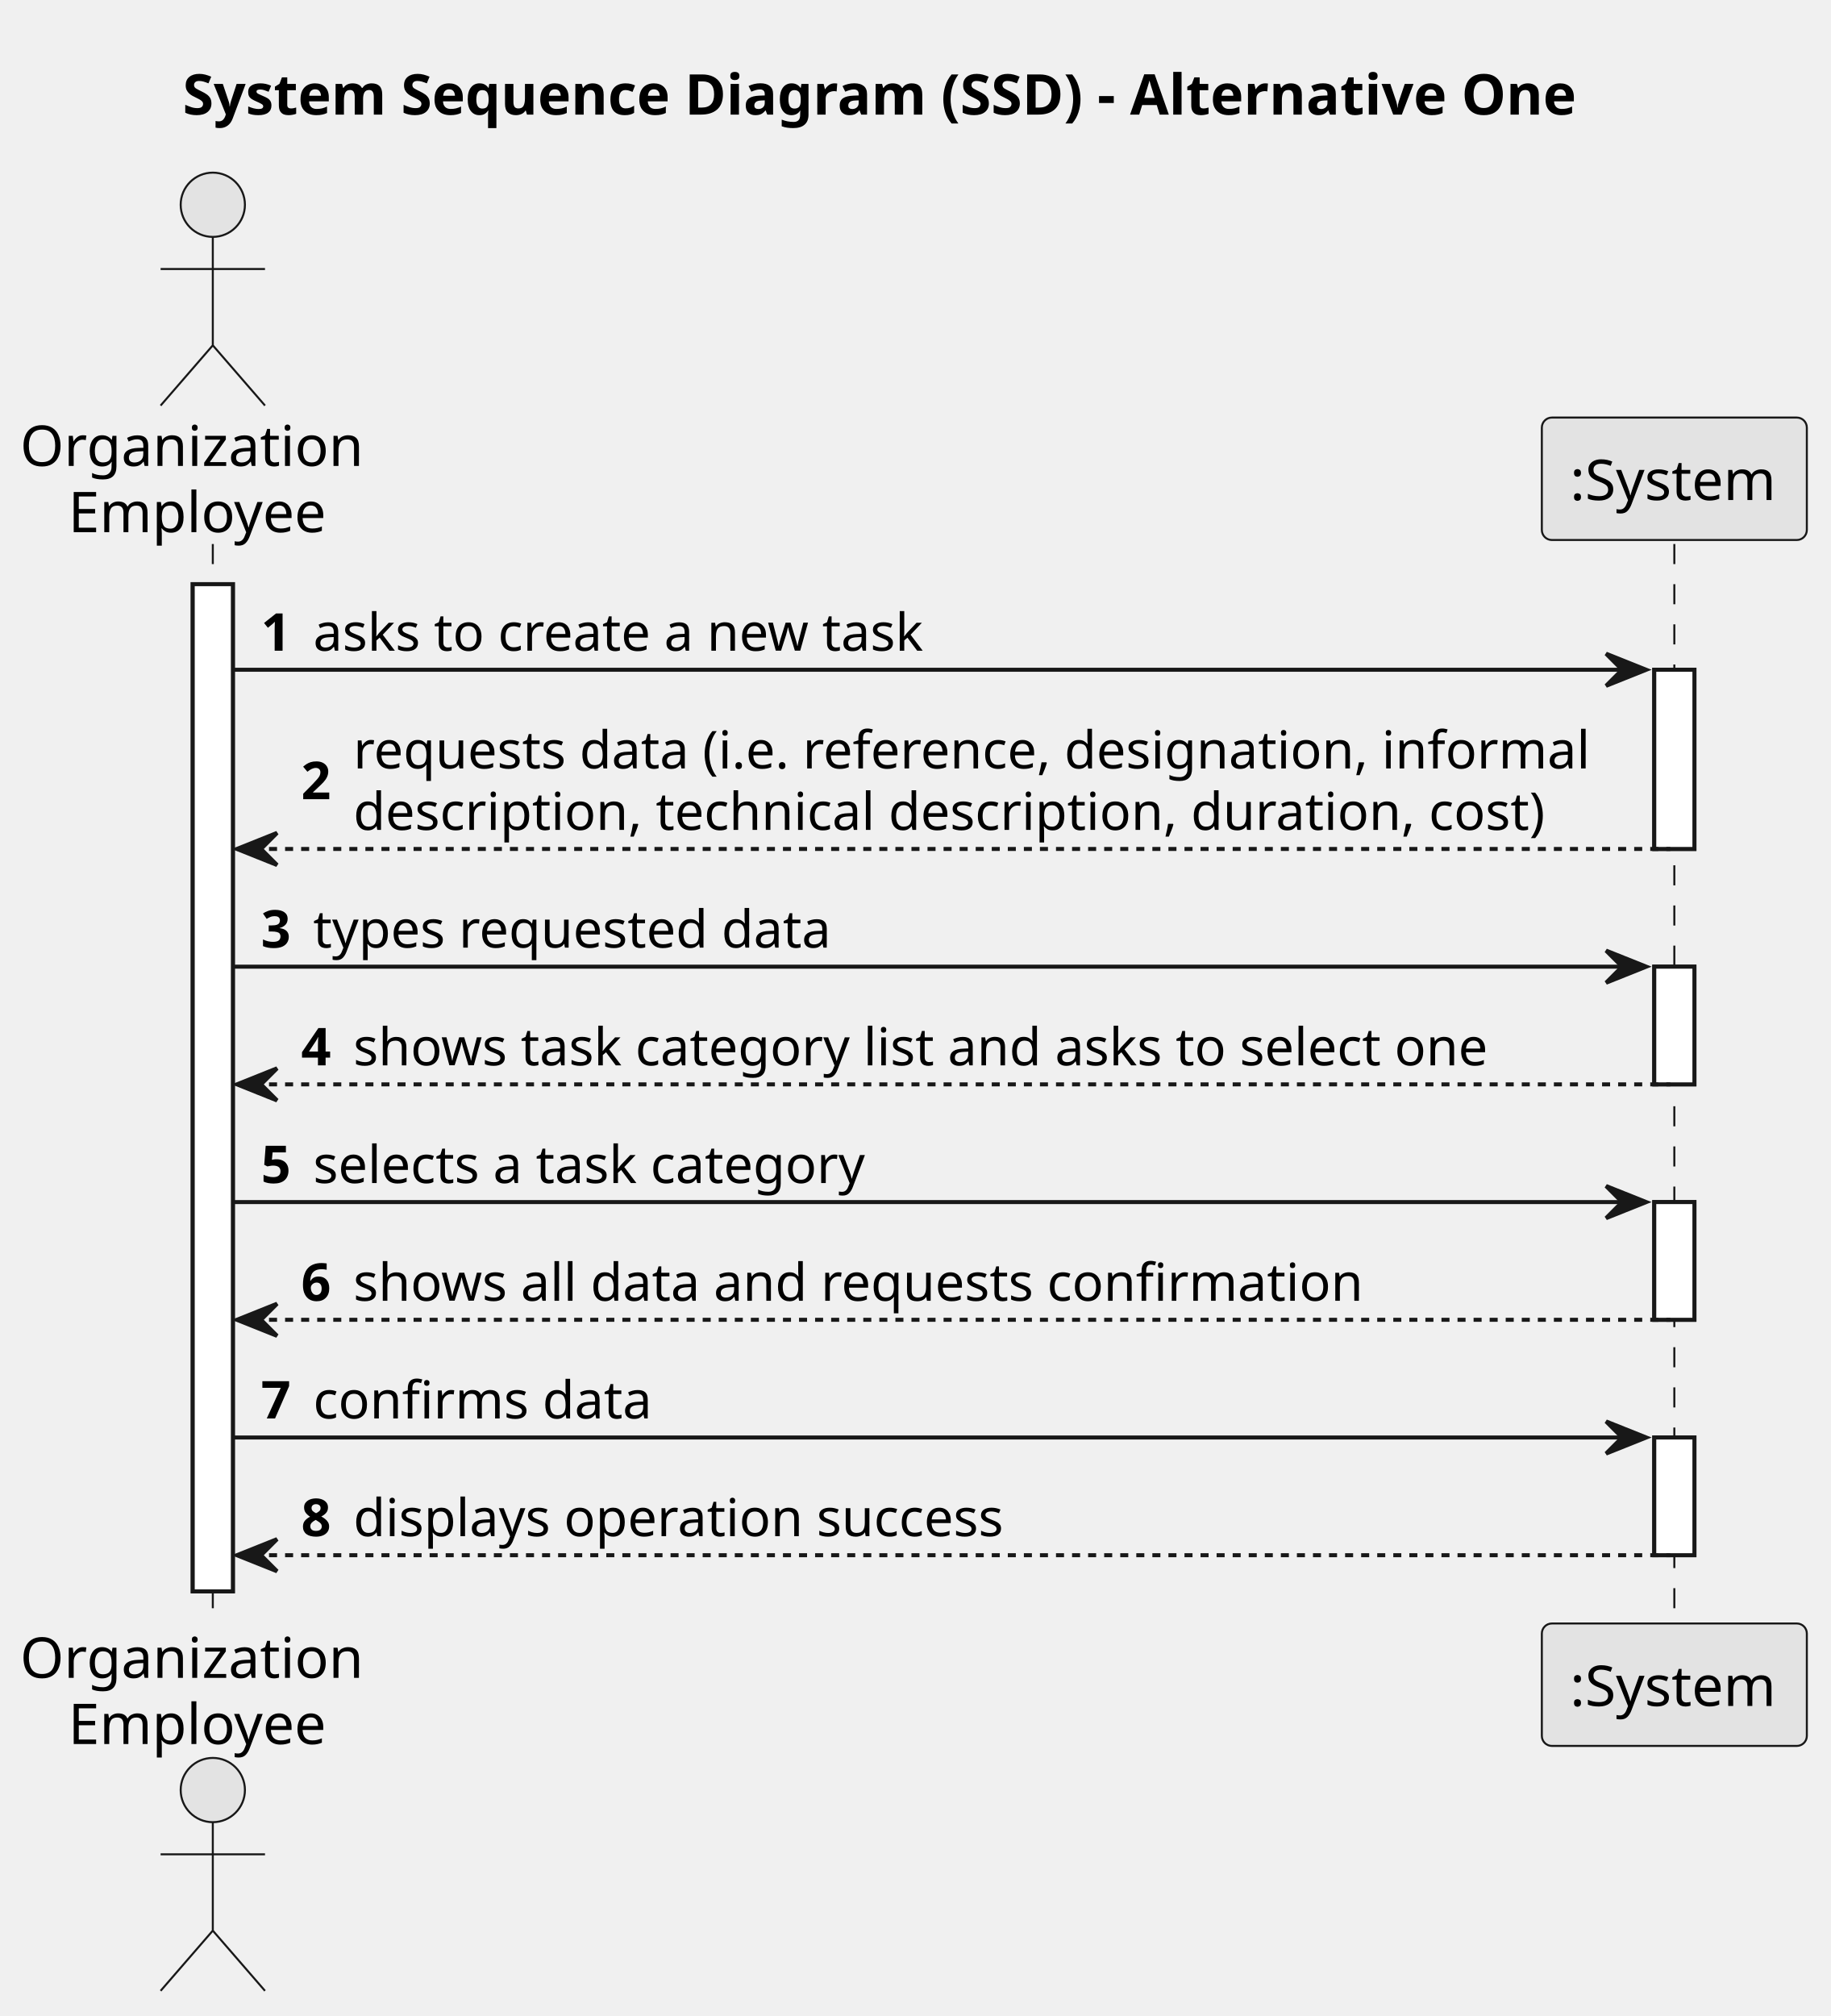
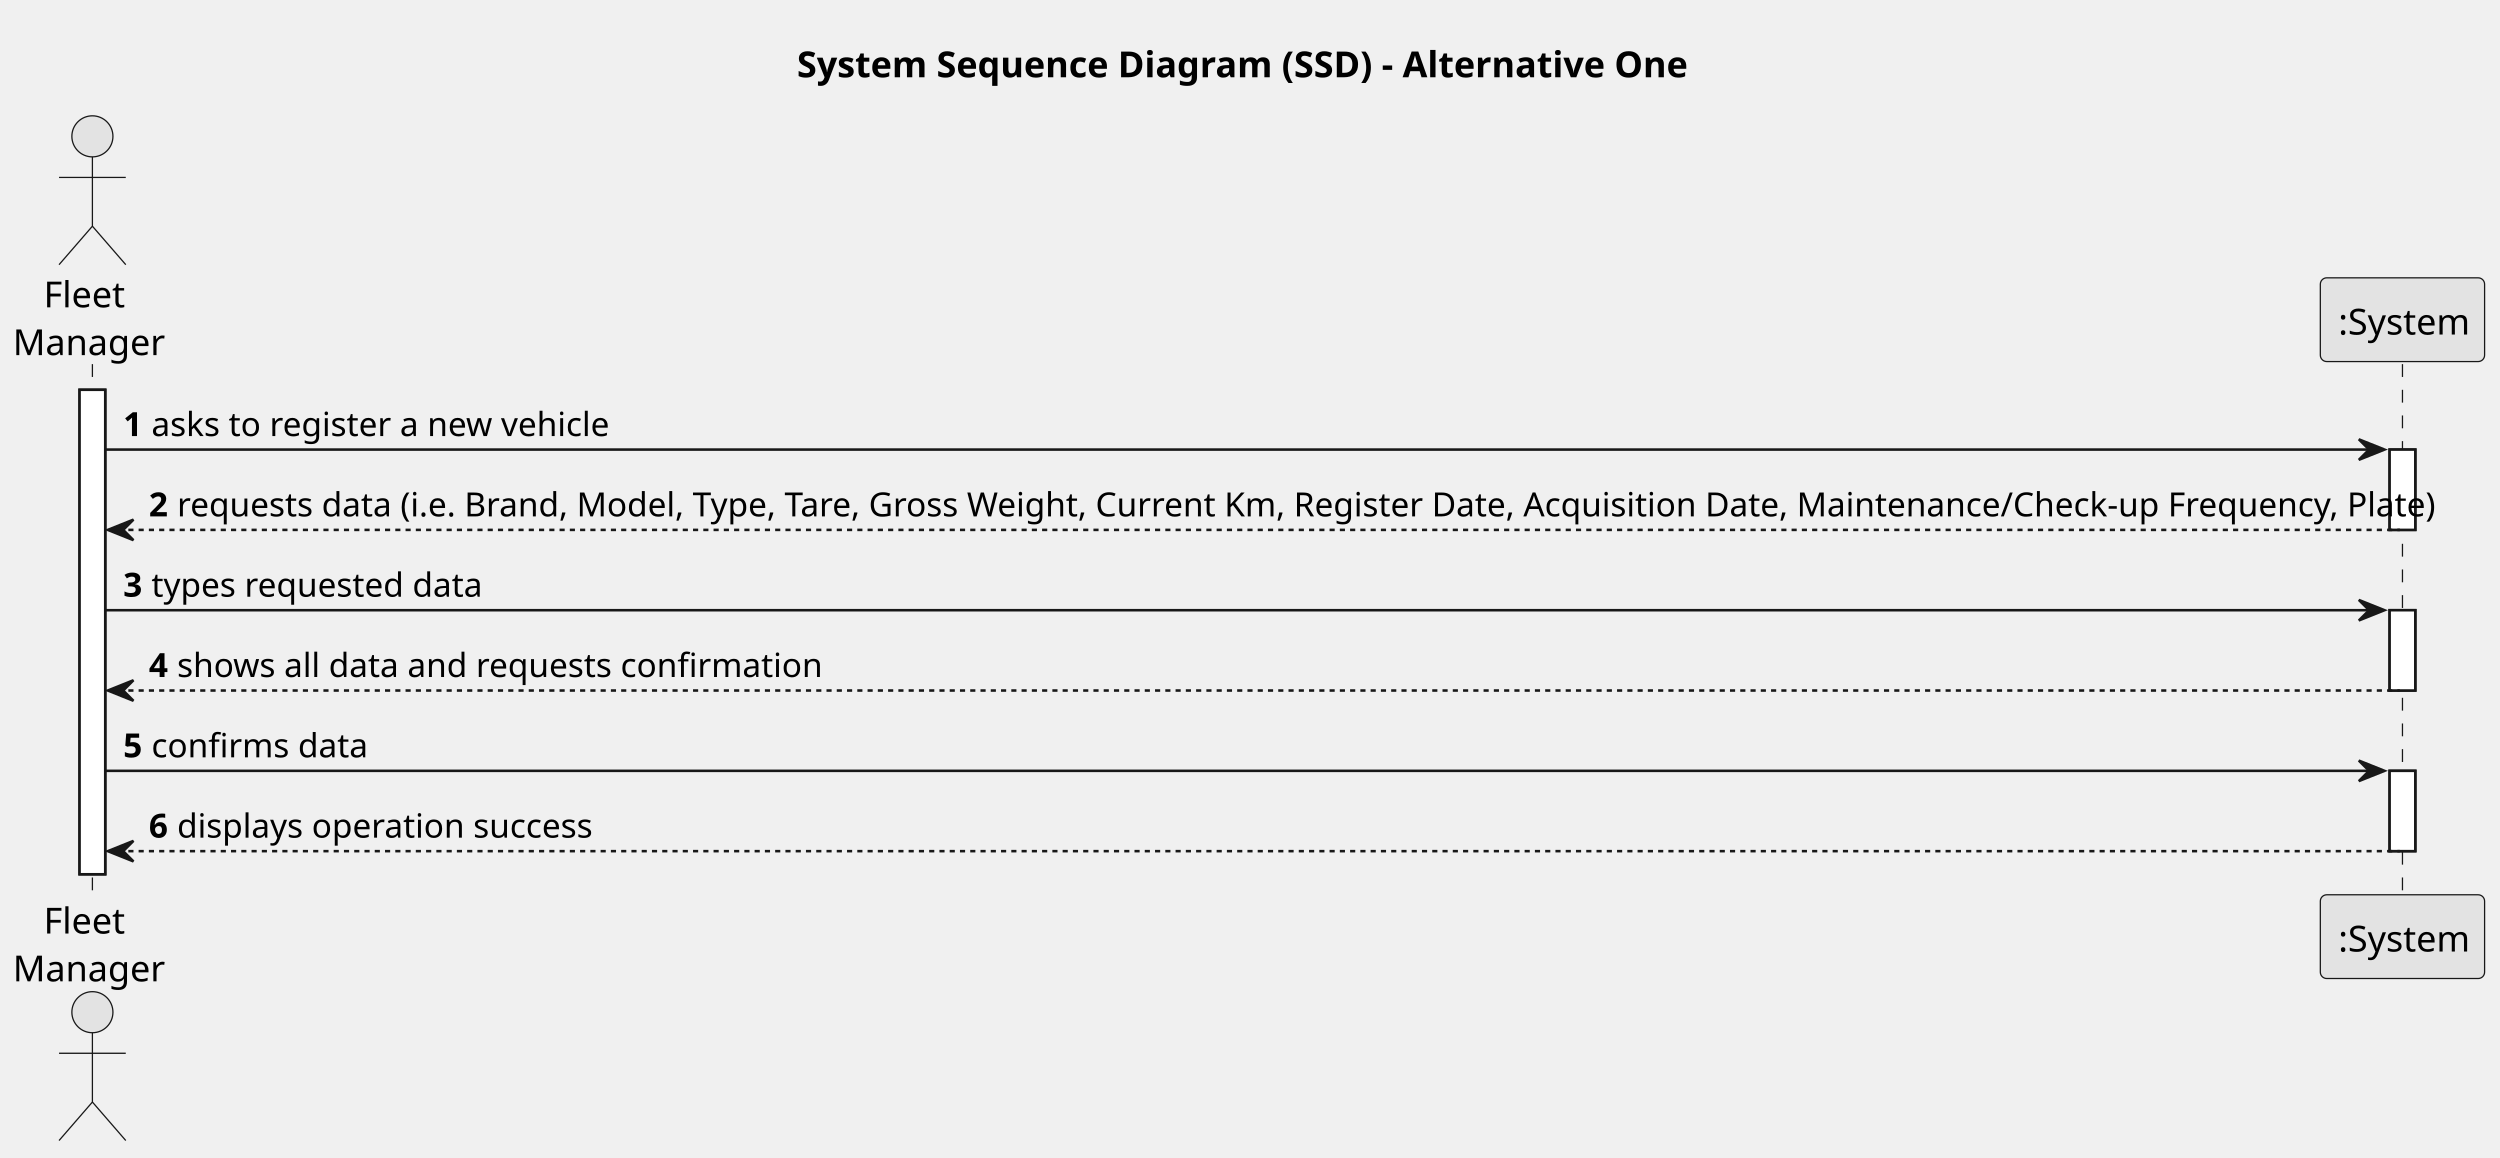
- <svg xmlns="http://www.w3.org/2000/svg" contentStyleType="text/css" height="502px" preserveAspectRatio="none" style="width:456px;height:502px;background:#FFFFFF;" version="1.1" viewBox="0 0 456 502" width="456px" zoomAndPan="magnify">
+ <svg xmlns="http://www.w3.org/2000/svg" contentStyleType="text/css" height="451px" preserveAspectRatio="none" style="width:974px;height:451px;background:#FFFFFF;" version="1.1" viewBox="0 0 974 451" width="974px" zoomAndPan="magnify">
  <defs />
  <g>
-     <text fill="#000000" font-family="sans-serif" font-size="14" font-weight="bold" lengthAdjust="spacing" textLength="363" x="45.5" y="28.535">System Sequence Diagram (SSD) - Alternative One</text>
-     <rect fill="#FFFFFF" height="250.795" style="stroke:#181818;stroke-width:1.0;" width="10" x="48" y="145.465" />
-     <rect fill="#FFFFFF" height="44.621" style="stroke:#181818;stroke-width:1.0;" width="10" x="412" y="166.775" />
-     <rect fill="#FFFFFF" height="29.311" style="stroke:#181818;stroke-width:1.0;" width="10" x="412" y="240.707" />
-     <rect fill="#FFFFFF" height="29.311" style="stroke:#181818;stroke-width:1.0;" width="10" x="412" y="299.328" />
-     <rect fill="#FFFFFF" height="29.311" style="stroke:#181818;stroke-width:1.0;" width="10" x="412" y="357.949" />
-     <line style="stroke:#181818;stroke-width:0.5;stroke-dasharray:5.0,5.0;" x1="53" x2="53" y1="135.465" y2="405.26" />
-     <line style="stroke:#181818;stroke-width:0.5;stroke-dasharray:5.0,5.0;" x1="417" x2="417" y1="135.465" y2="405.26" />
-     <text fill="#000000" font-family="sans-serif" font-size="14" lengthAdjust="spacing" textLength="90" x="5" y="116.023">Organization</text>
-     <text fill="#000000" font-family="sans-serif" font-size="14" lengthAdjust="spacing" textLength="66" x="17" y="132.512">Employee</text>
-     <ellipse cx="53" cy="50.988" fill="#E3E3E3" rx="8" ry="8" style="stroke:#181818;stroke-width:0.5;" />
-     <path d="M53,58.988 L53,85.988 M40,66.988 L66,66.988 M53,85.988 L40,100.988 M53,85.988 L66,100.988 " fill="none" style="stroke:#181818;stroke-width:0.5;" />
-     <text fill="#000000" font-family="sans-serif" font-size="14" lengthAdjust="spacing" textLength="90" x="5" y="417.795">Organization</text>
-     <text fill="#000000" font-family="sans-serif" font-size="14" lengthAdjust="spacing" textLength="66" x="17" y="434.283">Employee</text>
-     <ellipse cx="53" cy="445.736" fill="#E3E3E3" rx="8" ry="8" style="stroke:#181818;stroke-width:0.5;" />
-     <path d="M53,453.736 L53,480.736 M40,461.736 L66,461.736 M53,480.736 L40,495.736 M53,480.736 L66,495.736 " fill="none" style="stroke:#181818;stroke-width:0.5;" />
-     <rect fill="#E3E3E3" height="30.488" rx="2.5" ry="2.5" style="stroke:#181818;stroke-width:0.5;" width="66" x="384" y="103.977" />
-     <text fill="#000000" font-family="sans-serif" font-size="14" lengthAdjust="spacing" textLength="52" x="391" y="124.512">:System</text>
-     <rect fill="#E3E3E3" height="30.488" rx="2.5" ry="2.5" style="stroke:#181818;stroke-width:0.5;" width="66" x="384" y="404.26" />
-     <text fill="#000000" font-family="sans-serif" font-size="14" lengthAdjust="spacing" textLength="52" x="391" y="424.795">:System</text>
-     <rect fill="#FFFFFF" height="250.795" style="stroke:#181818;stroke-width:1.0;" width="10" x="48" y="145.465" />
-     <rect fill="#FFFFFF" height="44.621" style="stroke:#181818;stroke-width:1.0;" width="10" x="412" y="166.775" />
-     <rect fill="#FFFFFF" height="29.311" style="stroke:#181818;stroke-width:1.0;" width="10" x="412" y="240.707" />
-     <rect fill="#FFFFFF" height="29.311" style="stroke:#181818;stroke-width:1.0;" width="10" x="412" y="299.328" />
-     <rect fill="#FFFFFF" height="29.311" style="stroke:#181818;stroke-width:1.0;" width="10" x="412" y="357.949" />
-     <polygon fill="#181818" points="400,162.775,410,166.775,400,170.775,404,166.775" style="stroke:#181818;stroke-width:1.0;" />
-     <line style="stroke:#181818;stroke-width:1.0;" x1="58" x2="406" y1="166.775" y2="166.775" />
-     <text fill="#000000" font-family="sans-serif" font-size="13" font-weight="bold" lengthAdjust="spacing" textLength="9" x="65" y="162.033">1</text>
-     <text fill="#000000" font-family="sans-serif" font-size="13" lengthAdjust="spacing" textLength="159" x="78" y="162.033">asks to create a new task</text>
-     <polygon fill="#181818" points="69,207.397,59,211.397,69,215.397,65,211.397" style="stroke:#181818;stroke-width:1.0;" />
-     <line style="stroke:#181818;stroke-width:1.0;stroke-dasharray:2.0,2.0;" x1="63" x2="416" y1="211.397" y2="211.397" />
-     <text fill="#000000" font-family="sans-serif" font-size="13" font-weight="bold" lengthAdjust="spacing" textLength="9" x="75" y="198.999">2</text>
-     <text fill="#000000" font-family="sans-serif" font-size="13" lengthAdjust="spacing" textLength="317" x="88" y="191.344">requests data (i.e. reference, designation, informal</text>
-     <text fill="#000000" font-family="sans-serif" font-size="13" lengthAdjust="spacing" textLength="311" x="88" y="206.654">description, technical description, duration, cost)</text>
-     <polygon fill="#181818" points="400,236.707,410,240.707,400,244.707,404,240.707" style="stroke:#181818;stroke-width:1.0;" />
-     <line style="stroke:#181818;stroke-width:1.0;" x1="58" x2="406" y1="240.707" y2="240.707" />
-     <text fill="#000000" font-family="sans-serif" font-size="13" font-weight="bold" lengthAdjust="spacing" textLength="9" x="65" y="235.965">3</text>
-     <text fill="#000000" font-family="sans-serif" font-size="13" lengthAdjust="spacing" textLength="131" x="78" y="235.965">types requested data</text>
-     <polygon fill="#181818" points="69,266.018,59,270.018,69,274.018,65,270.018" style="stroke:#181818;stroke-width:1.0;" />
-     <line style="stroke:#181818;stroke-width:1.0;stroke-dasharray:2.0,2.0;" x1="63" x2="416" y1="270.018" y2="270.018" />
-     <text fill="#000000" font-family="sans-serif" font-size="13" font-weight="bold" lengthAdjust="spacing" textLength="9" x="75" y="265.275">4</text>
-     <text fill="#000000" font-family="sans-serif" font-size="13" lengthAdjust="spacing" textLength="298" x="88" y="265.275">shows task category list and asks to select one</text>
-     <polygon fill="#181818" points="400,295.328,410,299.328,400,303.328,404,299.328" style="stroke:#181818;stroke-width:1.0;" />
-     <line style="stroke:#181818;stroke-width:1.0;" x1="58" x2="406" y1="299.328" y2="299.328" />
-     <text fill="#000000" font-family="sans-serif" font-size="13" font-weight="bold" lengthAdjust="spacing" textLength="9" x="65" y="294.586">5</text>
-     <text fill="#000000" font-family="sans-serif" font-size="13" lengthAdjust="spacing" textLength="144" x="78" y="294.586">selects a task category</text>
-     <polygon fill="#181818" points="69,324.639,59,328.639,69,332.639,65,328.639" style="stroke:#181818;stroke-width:1.0;" />
-     <line style="stroke:#181818;stroke-width:1.0;stroke-dasharray:2.0,2.0;" x1="63" x2="416" y1="328.639" y2="328.639" />
-     <text fill="#000000" font-family="sans-serif" font-size="13" font-weight="bold" lengthAdjust="spacing" textLength="9" x="75" y="323.897">6</text>
-     <text fill="#000000" font-family="sans-serif" font-size="13" lengthAdjust="spacing" textLength="260" x="88" y="323.897">shows all data and requests confirmation</text>
-     <polygon fill="#181818" points="400,353.949,410,357.949,400,361.949,404,357.949" style="stroke:#181818;stroke-width:1.0;" />
-     <line style="stroke:#181818;stroke-width:1.0;" x1="58" x2="406" y1="357.949" y2="357.949" />
-     <text fill="#000000" font-family="sans-serif" font-size="13" font-weight="bold" lengthAdjust="spacing" textLength="9" x="65" y="353.207">7</text>
-     <text fill="#000000" font-family="sans-serif" font-size="13" lengthAdjust="spacing" textLength="87" x="78" y="353.207">confirms data</text>
-     <polygon fill="#181818" points="69,383.26,59,387.26,69,391.26,65,387.26" style="stroke:#181818;stroke-width:1.0;" />
-     <line style="stroke:#181818;stroke-width:1.0;stroke-dasharray:2.0,2.0;" x1="63" x2="416" y1="387.26" y2="387.26" />
-     <text fill="#000000" font-family="sans-serif" font-size="13" font-weight="bold" lengthAdjust="spacing" textLength="9" x="75" y="382.518">8</text>
-     <text fill="#000000" font-family="sans-serif" font-size="13" lengthAdjust="spacing" textLength="170" x="88" y="382.518">displays operation success</text>
+     <text fill="#000000" font-family="sans-serif" font-size="14" font-weight="bold" lengthAdjust="spacing" textLength="351" x="310.5" y="30.107">System Sequence Diagram (SSD) - Alternative One</text>
+     <rect fill="#FFFFFF" height="188.746" style="stroke:#181818;stroke-width:1.0;" width="10" x="31" y="151.863" />
+     <rect fill="#FFFFFF" height="31.291" style="stroke:#181818;stroke-width:1.0;" width="10" x="931" y="175.154" />
+     <rect fill="#FFFFFF" height="31.291" style="stroke:#181818;stroke-width:1.0;" width="10" x="931" y="237.736" />
+     <rect fill="#FFFFFF" height="31.291" style="stroke:#181818;stroke-width:1.0;" width="10" x="931" y="300.318" />
+     <line style="stroke:#181818;stroke-width:0.5;stroke-dasharray:5.0,5.0;" x1="36" x2="36" y1="141.863" y2="349.609" />
+     <line style="stroke:#181818;stroke-width:0.5;stroke-dasharray:5.0,5.0;" x1="936" x2="936" y1="141.863" y2="349.609" />
+     <text fill="#000000" font-family="sans-serif" font-size="14" lengthAdjust="spacing" textLength="32" x="17" y="119.728">Fleet</text>
+     <text fill="#000000" font-family="sans-serif" font-size="14" lengthAdjust="spacing" textLength="56" x="5" y="138.35">Manager</text>
+     <ellipse cx="36" cy="53.121" fill="#E3E3E3" rx="8" ry="8" style="stroke:#181818;stroke-width:0.5;" />
+     <path d="M36,61.121 L36,88.121 M23,69.121 L49,69.121 M36,88.121 L23,103.121 M36,88.121 L49,103.121 " fill="none" style="stroke:#181818;stroke-width:0.5;" />
+     <text fill="#000000" font-family="sans-serif" font-size="14" lengthAdjust="spacing" textLength="32" x="17" y="363.717">Fleet</text>
+     <text fill="#000000" font-family="sans-serif" font-size="14" lengthAdjust="spacing" textLength="56" x="5" y="382.338">Manager</text>
+     <ellipse cx="36" cy="394.352" fill="#E3E3E3" rx="8" ry="8" style="stroke:#181818;stroke-width:0.5;" />
+     <path d="M36,402.352 L36,429.352 M23,410.352 L49,410.352 M36,429.352 L23,444.352 M36,429.352 L49,444.352 " fill="none" style="stroke:#181818;stroke-width:0.5;" />
+     <rect fill="#E3E3E3" height="32.621" rx="2.5" ry="2.5" style="stroke:#181818;stroke-width:0.5;" width="64" x="904" y="108.242" />
+     <text fill="#000000" font-family="sans-serif" font-size="14" lengthAdjust="spacing" textLength="50" x="911" y="130.35">:System</text>
+     <rect fill="#E3E3E3" height="32.621" rx="2.5" ry="2.5" style="stroke:#181818;stroke-width:0.5;" width="64" x="904" y="348.609" />
+     <text fill="#000000" font-family="sans-serif" font-size="14" lengthAdjust="spacing" textLength="50" x="911" y="370.717">:System</text>
+     <rect fill="#FFFFFF" height="188.746" style="stroke:#181818;stroke-width:1.0;" width="10" x="31" y="151.863" />
+     <rect fill="#FFFFFF" height="31.291" style="stroke:#181818;stroke-width:1.0;" width="10" x="931" y="175.154" />
+     <rect fill="#FFFFFF" height="31.291" style="stroke:#181818;stroke-width:1.0;" width="10" x="931" y="237.736" />
+     <rect fill="#FFFFFF" height="31.291" style="stroke:#181818;stroke-width:1.0;" width="10" x="931" y="300.318" />
+     <polygon fill="#181818" points="919,171.154,929,175.154,919,179.154,923,175.154" style="stroke:#181818;stroke-width:1.0;" />
+     <line style="stroke:#181818;stroke-width:1.0;" x1="41" x2="925" y1="175.154" y2="175.154" />
+     <text fill="#000000" font-family="sans-serif" font-size="13" font-weight="bold" lengthAdjust="spacing" textLength="7" x="48" y="169.892">1</text>
+     <text fill="#000000" font-family="sans-serif" font-size="13" lengthAdjust="spacing" textLength="171" x="59" y="169.892">asks to register a new vehicle</text>
+     <polygon fill="#181818" points="52,202.445,42,206.445,52,210.445,48,206.445" style="stroke:#181818;stroke-width:1.0;" />
+     <line style="stroke:#181818;stroke-width:1.0;stroke-dasharray:2.0,2.0;" x1="46" x2="935" y1="206.445" y2="206.445" />
+     <text fill="#000000" font-family="sans-serif" font-size="13" font-weight="bold" lengthAdjust="spacing" textLength="7" x="58" y="201.183">2</text>
+     <text fill="#000000" font-family="sans-serif" font-size="13" lengthAdjust="spacing" textLength="855" x="69" y="201.183">requests data (i.e. Brand, Model, Type, Tare, Gross Weight, Current Km, Register Date, Acquisition Date, Maintenance/Check-up Frequency, Plate)</text>
+     <polygon fill="#181818" points="919,233.736,929,237.736,919,241.736,923,237.736" style="stroke:#181818;stroke-width:1.0;" />
+     <line style="stroke:#181818;stroke-width:1.0;" x1="41" x2="925" y1="237.736" y2="237.736" />
+     <text fill="#000000" font-family="sans-serif" font-size="13" font-weight="bold" lengthAdjust="spacing" textLength="7" x="48" y="232.474">3</text>
+     <text fill="#000000" font-family="sans-serif" font-size="13" lengthAdjust="spacing" textLength="122" x="59" y="232.474">types requested data</text>
+     <polygon fill="#181818" points="52,265.027,42,269.027,52,273.027,48,269.027" style="stroke:#181818;stroke-width:1.0;" />
+     <line style="stroke:#181818;stroke-width:1.0;stroke-dasharray:2.0,2.0;" x1="46" x2="935" y1="269.027" y2="269.027" />
+     <text fill="#000000" font-family="sans-serif" font-size="13" font-weight="bold" lengthAdjust="spacing" textLength="7" x="58" y="263.765">4</text>
+     <text fill="#000000" font-family="sans-serif" font-size="13" lengthAdjust="spacing" textLength="236" x="69" y="263.765">shows all data and requests confirmation</text>
+     <polygon fill="#181818" points="919,296.318,929,300.318,919,304.318,923,300.318" style="stroke:#181818;stroke-width:1.0;" />
+     <line style="stroke:#181818;stroke-width:1.0;" x1="41" x2="925" y1="300.318" y2="300.318" />
+     <text fill="#000000" font-family="sans-serif" font-size="13" font-weight="bold" lengthAdjust="spacing" textLength="7" x="48" y="295.056">5</text>
+     <text fill="#000000" font-family="sans-serif" font-size="13" lengthAdjust="spacing" textLength="78" x="59" y="295.056">confirms data</text>
+     <polygon fill="#181818" points="52,327.609,42,331.609,52,335.609,48,331.609" style="stroke:#181818;stroke-width:1.0;" />
+     <line style="stroke:#181818;stroke-width:1.0;stroke-dasharray:2.0,2.0;" x1="46" x2="935" y1="331.609" y2="331.609" />
+     <text fill="#000000" font-family="sans-serif" font-size="13" font-weight="bold" lengthAdjust="spacing" textLength="7" x="58" y="326.347">6</text>
+     <text fill="#000000" font-family="sans-serif" font-size="13" lengthAdjust="spacing" textLength="158" x="69" y="326.347">displays operation success</text>
  </g>
</svg>
